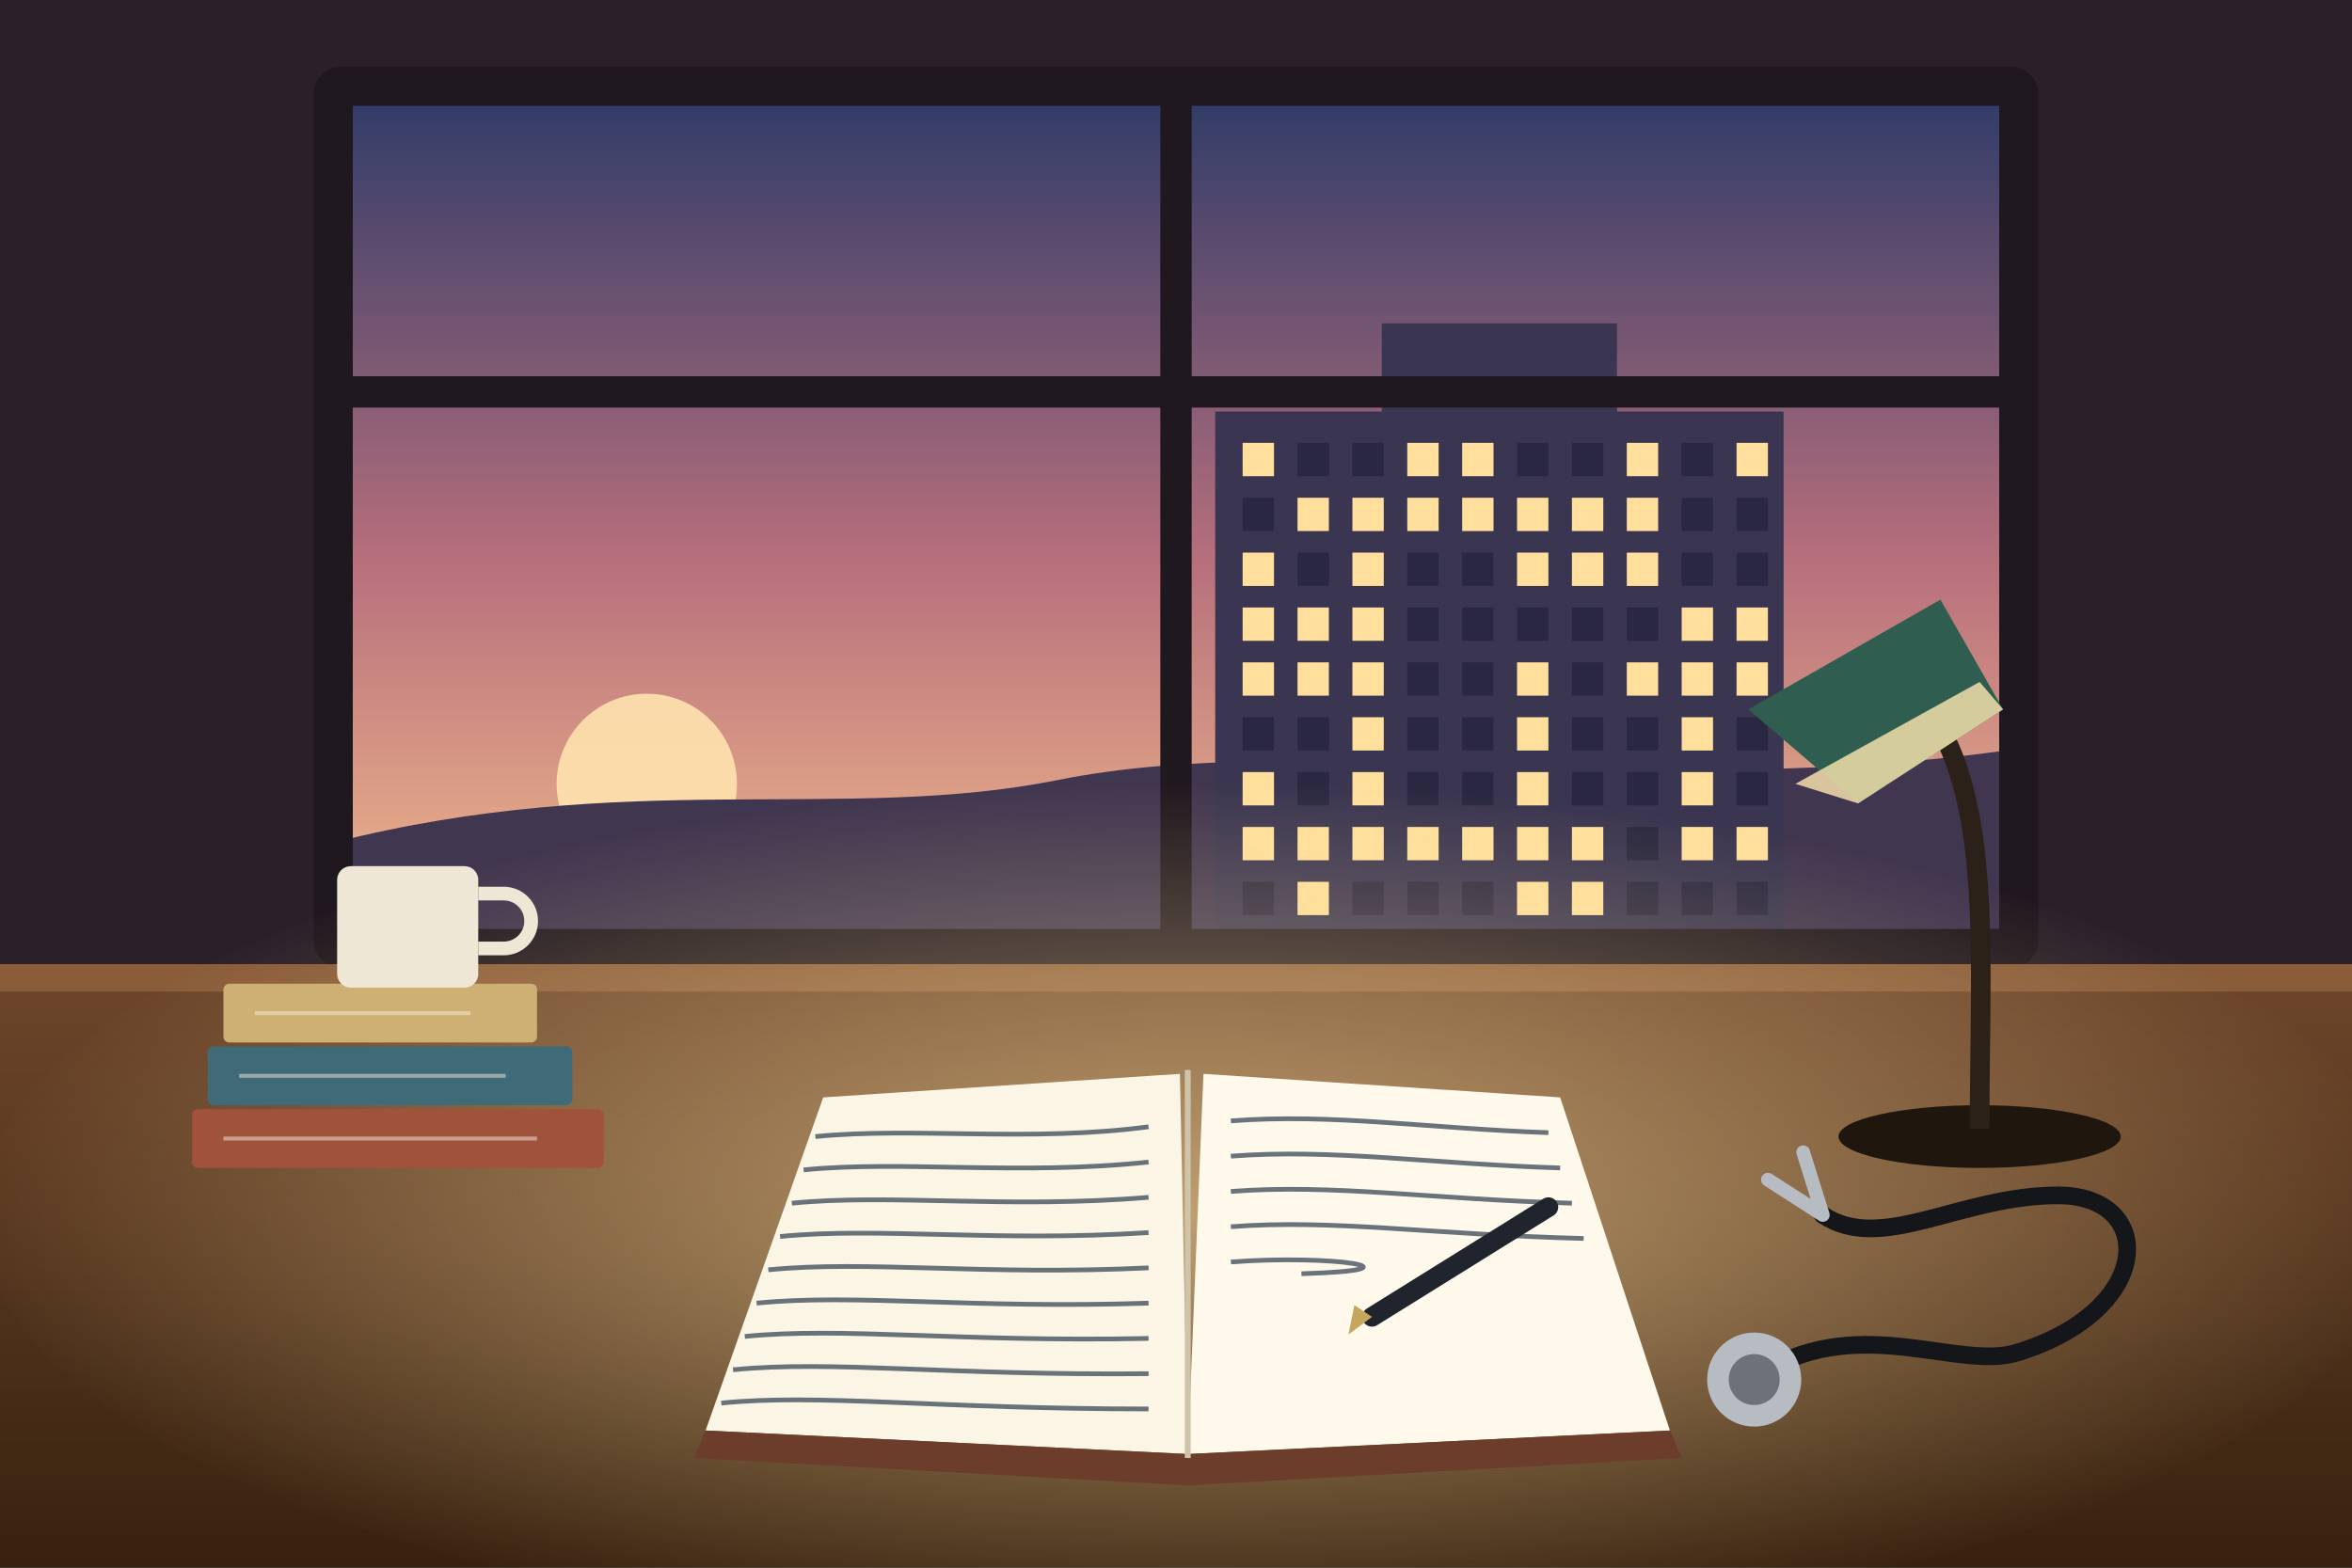
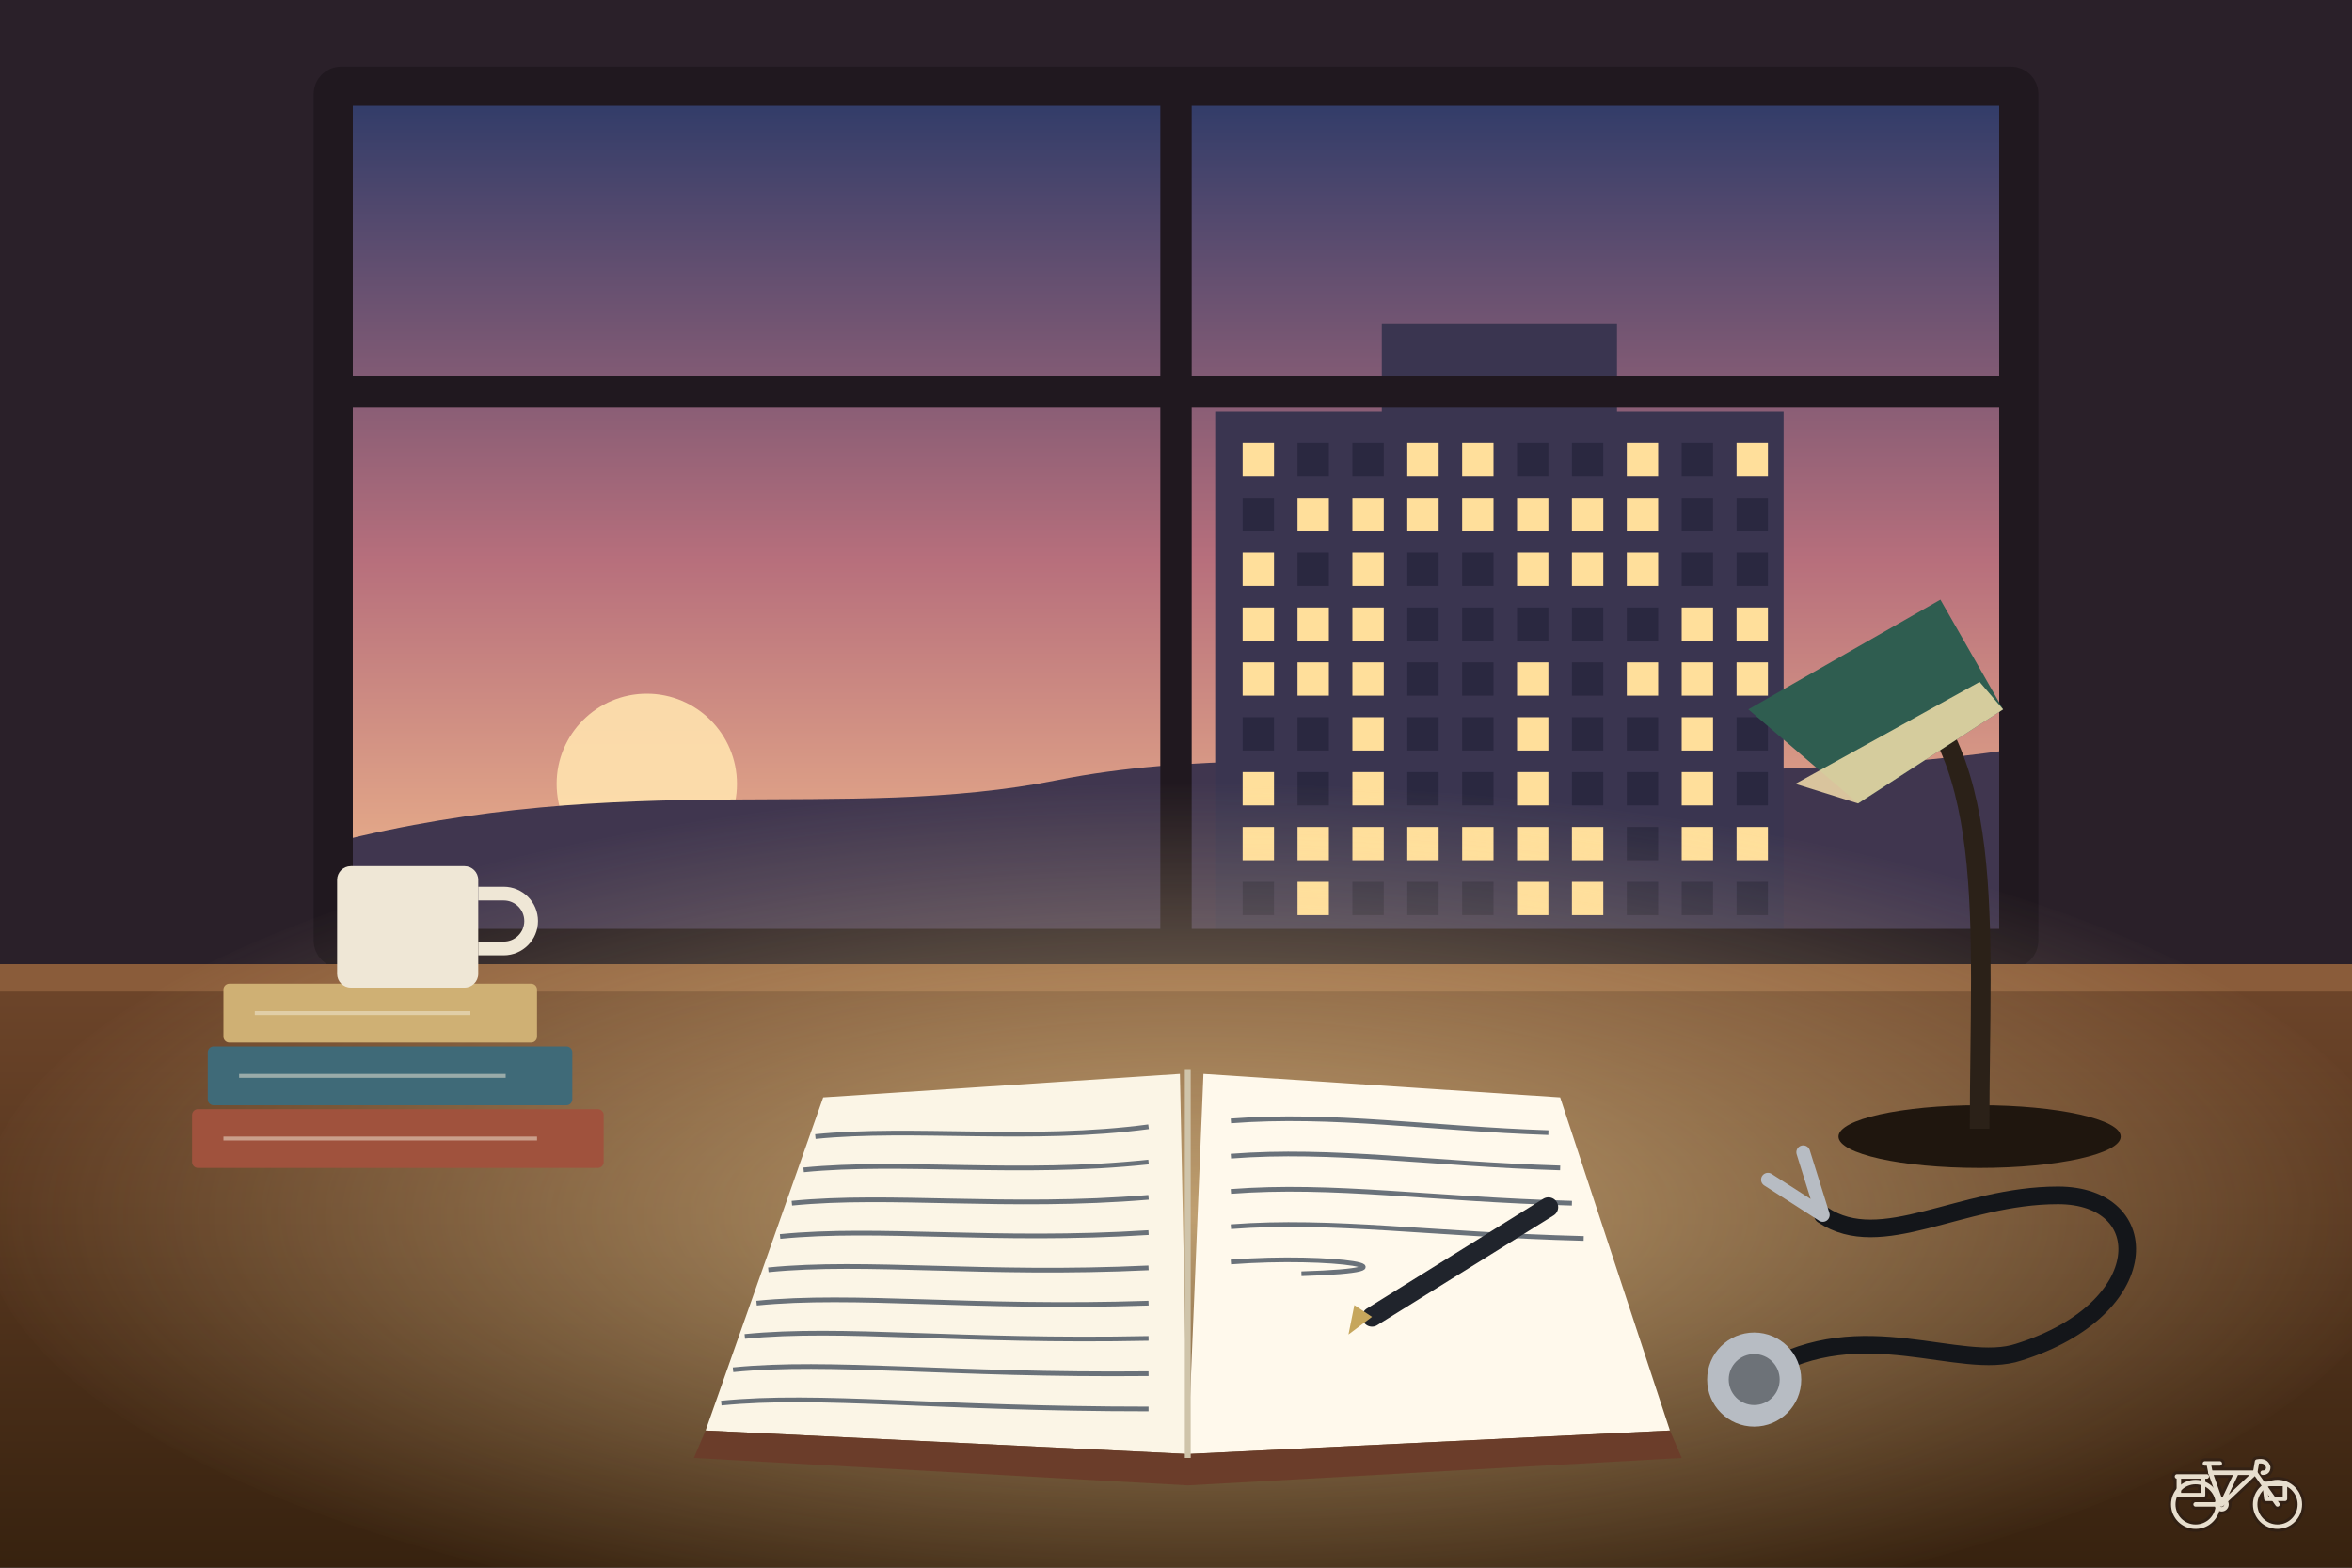
<svg xmlns="http://www.w3.org/2000/svg" viewBox="0 0 1200 800" width="1200" height="800">
  <defs>
    <linearGradient id="kdusk" x1="0" y1="0" x2="0" y2="1">
      <stop offset="0" stop-color="#2c3a68" />
      <stop offset="0.55" stop-color="#b76f7c" />
      <stop offset="1" stop-color="#f4bd8d" />
    </linearGradient>
    <linearGradient id="kdesk" x1="0" y1="0" x2="0" y2="1">
      <stop offset="0" stop-color="#6d452a" />
      <stop offset="1" stop-color="#37220f" />
    </linearGradient>
    <radialGradient id="klamp" cx="0.5" cy="0.5" r="0.5">
      <stop offset="0" stop-color="#ffe0a3" stop-opacity="0.95" />
      <stop offset="1" stop-color="#ffe0a3" stop-opacity="0" />
    </radialGradient>
  </defs>
  <rect width="1200" height="800" fill="#2a2029" />
  <rect x="170" y="44" width="860" height="440" rx="4" fill="url(#kdusk)" />
  <circle cx="330" cy="400" r="46" fill="#ffe2ae" opacity="0.9" />
  <path d="M170 430 C320 392 430 420 540 398 C670 372 840 410 1030 382 V484 H170 Z" fill="#40364f" />
  <rect x="620" y="210" width="290" height="274" fill="#3a3550" />
  <rect x="705" y="165" width="120" height="50" fill="#3a3550" />
  <rect x="634" y="226" width="16" height="17" fill="#ffdf9b" />
  <rect x="662" y="226" width="16" height="17" fill="#2a2840" />
  <rect x="690" y="226" width="16" height="17" fill="#2a2840" />
  <rect x="718" y="226" width="16" height="17" fill="#ffdf9b" />
  <rect x="746" y="226" width="16" height="17" fill="#ffdf9b" />
  <rect x="774" y="226" width="16" height="17" fill="#2a2840" />
  <rect x="802" y="226" width="16" height="17" fill="#2a2840" />
  <rect x="830" y="226" width="16" height="17" fill="#ffdf9b" />
  <rect x="858" y="226" width="16" height="17" fill="#2a2840" />
  <rect x="886" y="226" width="16" height="17" fill="#ffdf9b" />
  <rect x="634" y="254" width="16" height="17" fill="#2a2840" />
  <rect x="662" y="254" width="16" height="17" fill="#ffdf9b" />
  <rect x="690" y="254" width="16" height="17" fill="#ffdf9b" />
  <rect x="718" y="254" width="16" height="17" fill="#ffdf9b" />
  <rect x="746" y="254" width="16" height="17" fill="#ffdf9b" />
  <rect x="774" y="254" width="16" height="17" fill="#ffdf9b" />
  <rect x="802" y="254" width="16" height="17" fill="#ffdf9b" />
  <rect x="830" y="254" width="16" height="17" fill="#ffdf9b" />
  <rect x="858" y="254" width="16" height="17" fill="#2a2840" />
  <rect x="886" y="254" width="16" height="17" fill="#2a2840" />
  <rect x="634" y="282" width="16" height="17" fill="#ffdf9b" />
  <rect x="662" y="282" width="16" height="17" fill="#2a2840" />
  <rect x="690" y="282" width="16" height="17" fill="#ffdf9b" />
  <rect x="718" y="282" width="16" height="17" fill="#2a2840" />
  <rect x="746" y="282" width="16" height="17" fill="#2a2840" />
  <rect x="774" y="282" width="16" height="17" fill="#ffdf9b" />
  <rect x="802" y="282" width="16" height="17" fill="#ffdf9b" />
  <rect x="830" y="282" width="16" height="17" fill="#ffdf9b" />
  <rect x="858" y="282" width="16" height="17" fill="#2a2840" />
  <rect x="886" y="282" width="16" height="17" fill="#2a2840" />
  <rect x="634" y="310" width="16" height="17" fill="#ffdf9b" />
  <rect x="662" y="310" width="16" height="17" fill="#ffdf9b" />
  <rect x="690" y="310" width="16" height="17" fill="#ffdf9b" />
  <rect x="718" y="310" width="16" height="17" fill="#2a2840" />
  <rect x="746" y="310" width="16" height="17" fill="#2a2840" />
  <rect x="774" y="310" width="16" height="17" fill="#2a2840" />
  <rect x="802" y="310" width="16" height="17" fill="#2a2840" />
  <rect x="830" y="310" width="16" height="17" fill="#2a2840" />
  <rect x="858" y="310" width="16" height="17" fill="#ffdf9b" />
  <rect x="886" y="310" width="16" height="17" fill="#ffdf9b" />
  <rect x="634" y="338" width="16" height="17" fill="#ffdf9b" />
  <rect x="662" y="338" width="16" height="17" fill="#ffdf9b" />
  <rect x="690" y="338" width="16" height="17" fill="#ffdf9b" />
  <rect x="718" y="338" width="16" height="17" fill="#2a2840" />
  <rect x="746" y="338" width="16" height="17" fill="#2a2840" />
  <rect x="774" y="338" width="16" height="17" fill="#ffdf9b" />
  <rect x="802" y="338" width="16" height="17" fill="#2a2840" />
  <rect x="830" y="338" width="16" height="17" fill="#ffdf9b" />
  <rect x="858" y="338" width="16" height="17" fill="#ffdf9b" />
  <rect x="886" y="338" width="16" height="17" fill="#ffdf9b" />
  <rect x="634" y="366" width="16" height="17" fill="#2a2840" />
  <rect x="662" y="366" width="16" height="17" fill="#2a2840" />
  <rect x="690" y="366" width="16" height="17" fill="#ffdf9b" />
  <rect x="718" y="366" width="16" height="17" fill="#2a2840" />
  <rect x="746" y="366" width="16" height="17" fill="#2a2840" />
  <rect x="774" y="366" width="16" height="17" fill="#ffdf9b" />
  <rect x="802" y="366" width="16" height="17" fill="#2a2840" />
  <rect x="830" y="366" width="16" height="17" fill="#2a2840" />
  <rect x="858" y="366" width="16" height="17" fill="#ffdf9b" />
  <rect x="886" y="366" width="16" height="17" fill="#2a2840" />
  <rect x="634" y="394" width="16" height="17" fill="#ffdf9b" />
  <rect x="662" y="394" width="16" height="17" fill="#2a2840" />
  <rect x="690" y="394" width="16" height="17" fill="#ffdf9b" />
  <rect x="718" y="394" width="16" height="17" fill="#2a2840" />
  <rect x="746" y="394" width="16" height="17" fill="#2a2840" />
  <rect x="774" y="394" width="16" height="17" fill="#ffdf9b" />
  <rect x="802" y="394" width="16" height="17" fill="#2a2840" />
  <rect x="830" y="394" width="16" height="17" fill="#2a2840" />
  <rect x="858" y="394" width="16" height="17" fill="#ffdf9b" />
  <rect x="886" y="394" width="16" height="17" fill="#2a2840" />
  <rect x="634" y="422" width="16" height="17" fill="#ffdf9b" />
  <rect x="662" y="422" width="16" height="17" fill="#ffdf9b" />
  <rect x="690" y="422" width="16" height="17" fill="#ffdf9b" />
  <rect x="718" y="422" width="16" height="17" fill="#ffdf9b" />
  <rect x="746" y="422" width="16" height="17" fill="#ffdf9b" />
  <rect x="774" y="422" width="16" height="17" fill="#ffdf9b" />
  <rect x="802" y="422" width="16" height="17" fill="#ffdf9b" />
  <rect x="830" y="422" width="16" height="17" fill="#2a2840" />
  <rect x="858" y="422" width="16" height="17" fill="#ffdf9b" />
  <rect x="886" y="422" width="16" height="17" fill="#ffdf9b" />
  <rect x="634" y="450" width="16" height="17" fill="#2a2840" />
  <rect x="662" y="450" width="16" height="17" fill="#ffdf9b" />
  <rect x="690" y="450" width="16" height="17" fill="#2a2840" />
  <rect x="718" y="450" width="16" height="17" fill="#2a2840" />
  <rect x="746" y="450" width="16" height="17" fill="#2a2840" />
  <rect x="774" y="450" width="16" height="17" fill="#ffdf9b" />
  <rect x="802" y="450" width="16" height="17" fill="#ffdf9b" />
  <rect x="830" y="450" width="16" height="17" fill="#2a2840" />
  <rect x="858" y="450" width="16" height="17" fill="#2a2840" />
  <rect x="886" y="450" width="16" height="17" fill="#2a2840" />
  <path d="M600 44v440M170 200h860" stroke="#20181f" stroke-width="16" />
  <rect x="170" y="44" width="860" height="440" rx="4" fill="none" stroke="#20181f" stroke-width="20" />
  <rect y="500" width="1200" height="300" fill="url(#kdesk)" />
  <rect y="492" width="1200" height="14" fill="#8a5c3a" />
  <ellipse cx="610" cy="620" rx="620" ry="220" fill="url(#klamp)" opacity="0.65" />
  <ellipse cx="1010" cy="580" rx="72" ry="16" fill="#1f160e" />
  <path d="M1010 576 C1010 470 1020 380 960 338" fill="none" stroke="#2b2118" stroke-width="10" />
  <path d="M892 362 L990 306 L1022 362 L948 410 Z" fill="#2f5d50" />
  <path d="M916 400 L948 410 L1022 362 L1010 348" fill="#ffe7b0" opacity="0.8" />
  <rect x="98" y="566" width="210" height="30" rx="3" fill="#a0523d" />
  <path d="M114 581 h160" stroke="#f4ecd9" stroke-width="2" opacity="0.5" />
  <rect x="106" y="534" width="186" height="30" rx="3" fill="#3f6a78" />
  <path d="M122 549 h136" stroke="#f4ecd9" stroke-width="2" opacity="0.5" />
  <rect x="114" y="502" width="160" height="30" rx="3" fill="#cfb074" />
  <path d="M130 517 h110" stroke="#f4ecd9" stroke-width="2" opacity="0.5" />
  <rect x="172" y="442" width="72" height="62" rx="7" fill="#efe7d6" />
  <path d="M244 456 h13 a13 13 0 0 1 0 28 h-13" fill="none" stroke="#efe7d6" stroke-width="7" />
  <path d="M360 730 L420 560 L602 548 L606 742 Z" fill="#fbf5e6" />
  <path d="M852 730 L796 560 L614 548 L606 742 Z" fill="#fff9ec" />
  <path d="M360 730 L606 742 L852 730 L858 744 L606 758 L354 744 Z" fill="#6b3d2a" />
  <path d="M606 546 V744" stroke="#cfc4aa" stroke-width="3" />
  <path d="M416 580 C466 575 526 583 586 575" fill="none" stroke="#45505e" stroke-width="2.4" opacity="0.8" />
  <path d="M410 597 C460 592 520 600 586 593" fill="none" stroke="#45505e" stroke-width="2.4" opacity="0.8" />
  <path d="M404 614 C454 609 514 617 586 611" fill="none" stroke="#45505e" stroke-width="2.4" opacity="0.8" />
  <path d="M398 631 C448 626 508 634 586 629" fill="none" stroke="#45505e" stroke-width="2.4" opacity="0.8" />
  <path d="M392 648 C442 643 502 651 586 647" fill="none" stroke="#45505e" stroke-width="2.4" opacity="0.8" />
  <path d="M386 665 C436 660 496 668 586 665" fill="none" stroke="#45505e" stroke-width="2.4" opacity="0.8" />
  <path d="M380 682 C430 677 490 685 586 683" fill="none" stroke="#45505e" stroke-width="2.4" opacity="0.8" />
  <path d="M374 699 C424 694 484 702 586 701" fill="none" stroke="#45505e" stroke-width="2.4" opacity="0.8" />
  <path d="M368 716 C418 711 478 719 586 719" fill="none" stroke="#45505e" stroke-width="2.4" opacity="0.8" />
  <path d="M628 572 C680 568 730 576 790 578" fill="none" stroke="#45505e" stroke-width="2.4" opacity="0.8" />
  <path d="M628 590 C680 586 730 594 796 596" fill="none" stroke="#45505e" stroke-width="2.4" opacity="0.8" />
  <path d="M628 608 C680 604 730 612 802 614" fill="none" stroke="#45505e" stroke-width="2.4" opacity="0.8" />
  <path d="M628 626 C680 622 730 630 808 632" fill="none" stroke="#45505e" stroke-width="2.4" opacity="0.8" />
  <path d="M628 644 C680 640 730 648 664 650" fill="none" stroke="#45505e" stroke-width="2.4" opacity="0.8" />
  <path d="M700 672 L790 616" stroke="#20242c" stroke-width="10" stroke-linecap="round" />
  <path d="M700 672 l-12 9 3 -15 Z" fill="#c6a65c" />
  <path d="M900 700 C950 670 1000 700 1030 690 C1100 668 1100 610 1050 610 C1000 610 960 640 930 620" fill="none" stroke="#14161a" stroke-width="9" stroke-linecap="round" />
  <circle cx="895" cy="704" r="24" fill="#b7bcc3" />
  <circle cx="895" cy="704" r="13" fill="#6d7278" />
  <path d="M930 620 l-28 -18 M930 620 l-10 -32" stroke="#b7bcc3" stroke-width="7" stroke-linecap="round" />
+   <g class="signature-bike" transform="translate(1106.9,739.2) scale(0.950)">
+     <g fill="none" stroke="#14121a" stroke-width="5.5" stroke-linecap="round" stroke-linejoin="round" opacity="0.28">
+       <circle cx="14" cy="30" r="12" />
+       <circle cx="58" cy="30" r="12" />
+       <path d="M14 30 L28 30 L22 13 M28 30 L46 13 L22 13 M46 13 L58 30 M28 30 L36 13" />
+       <path d="M19 8 H27 M22 13 L21 8" />
+       <path d="M46 13 L47 7 Q52 6 53 10 Q53 13 50 13" />
+       <path d="M4 15 H20 M5 15 V25 H18 V15" />
+       <path d="M51 19 H62 V27 H52 Z" />
+       <circle cx="28" cy="30" r="2.6" />
+     </g>
+     <g fill="none" stroke="#fbf3e2" stroke-width="2.4" stroke-linecap="round" stroke-linejoin="round" opacity="0.9">
+       <circle cx="14" cy="30" r="12" />
+       <circle cx="58" cy="30" r="12" />
+       <path d="M14 30 L28 30 L22 13 M28 30 L46 13 L22 13 M46 13 L58 30 M28 30 L36 13" />
+       <path d="M19 8 H27 M22 13 L21 8" />
+       <path d="M46 13 L47 7 Q52 6 53 10 Q53 13 50 13" />
+       <path d="M4 15 H20 M5 15 V25 H18 V15" />
+       <path d="M51 19 H62 V27 H52 Z" />
+       <circle cx="28" cy="30" r="2.6" />
+     </g>
+   </g>
</svg>
